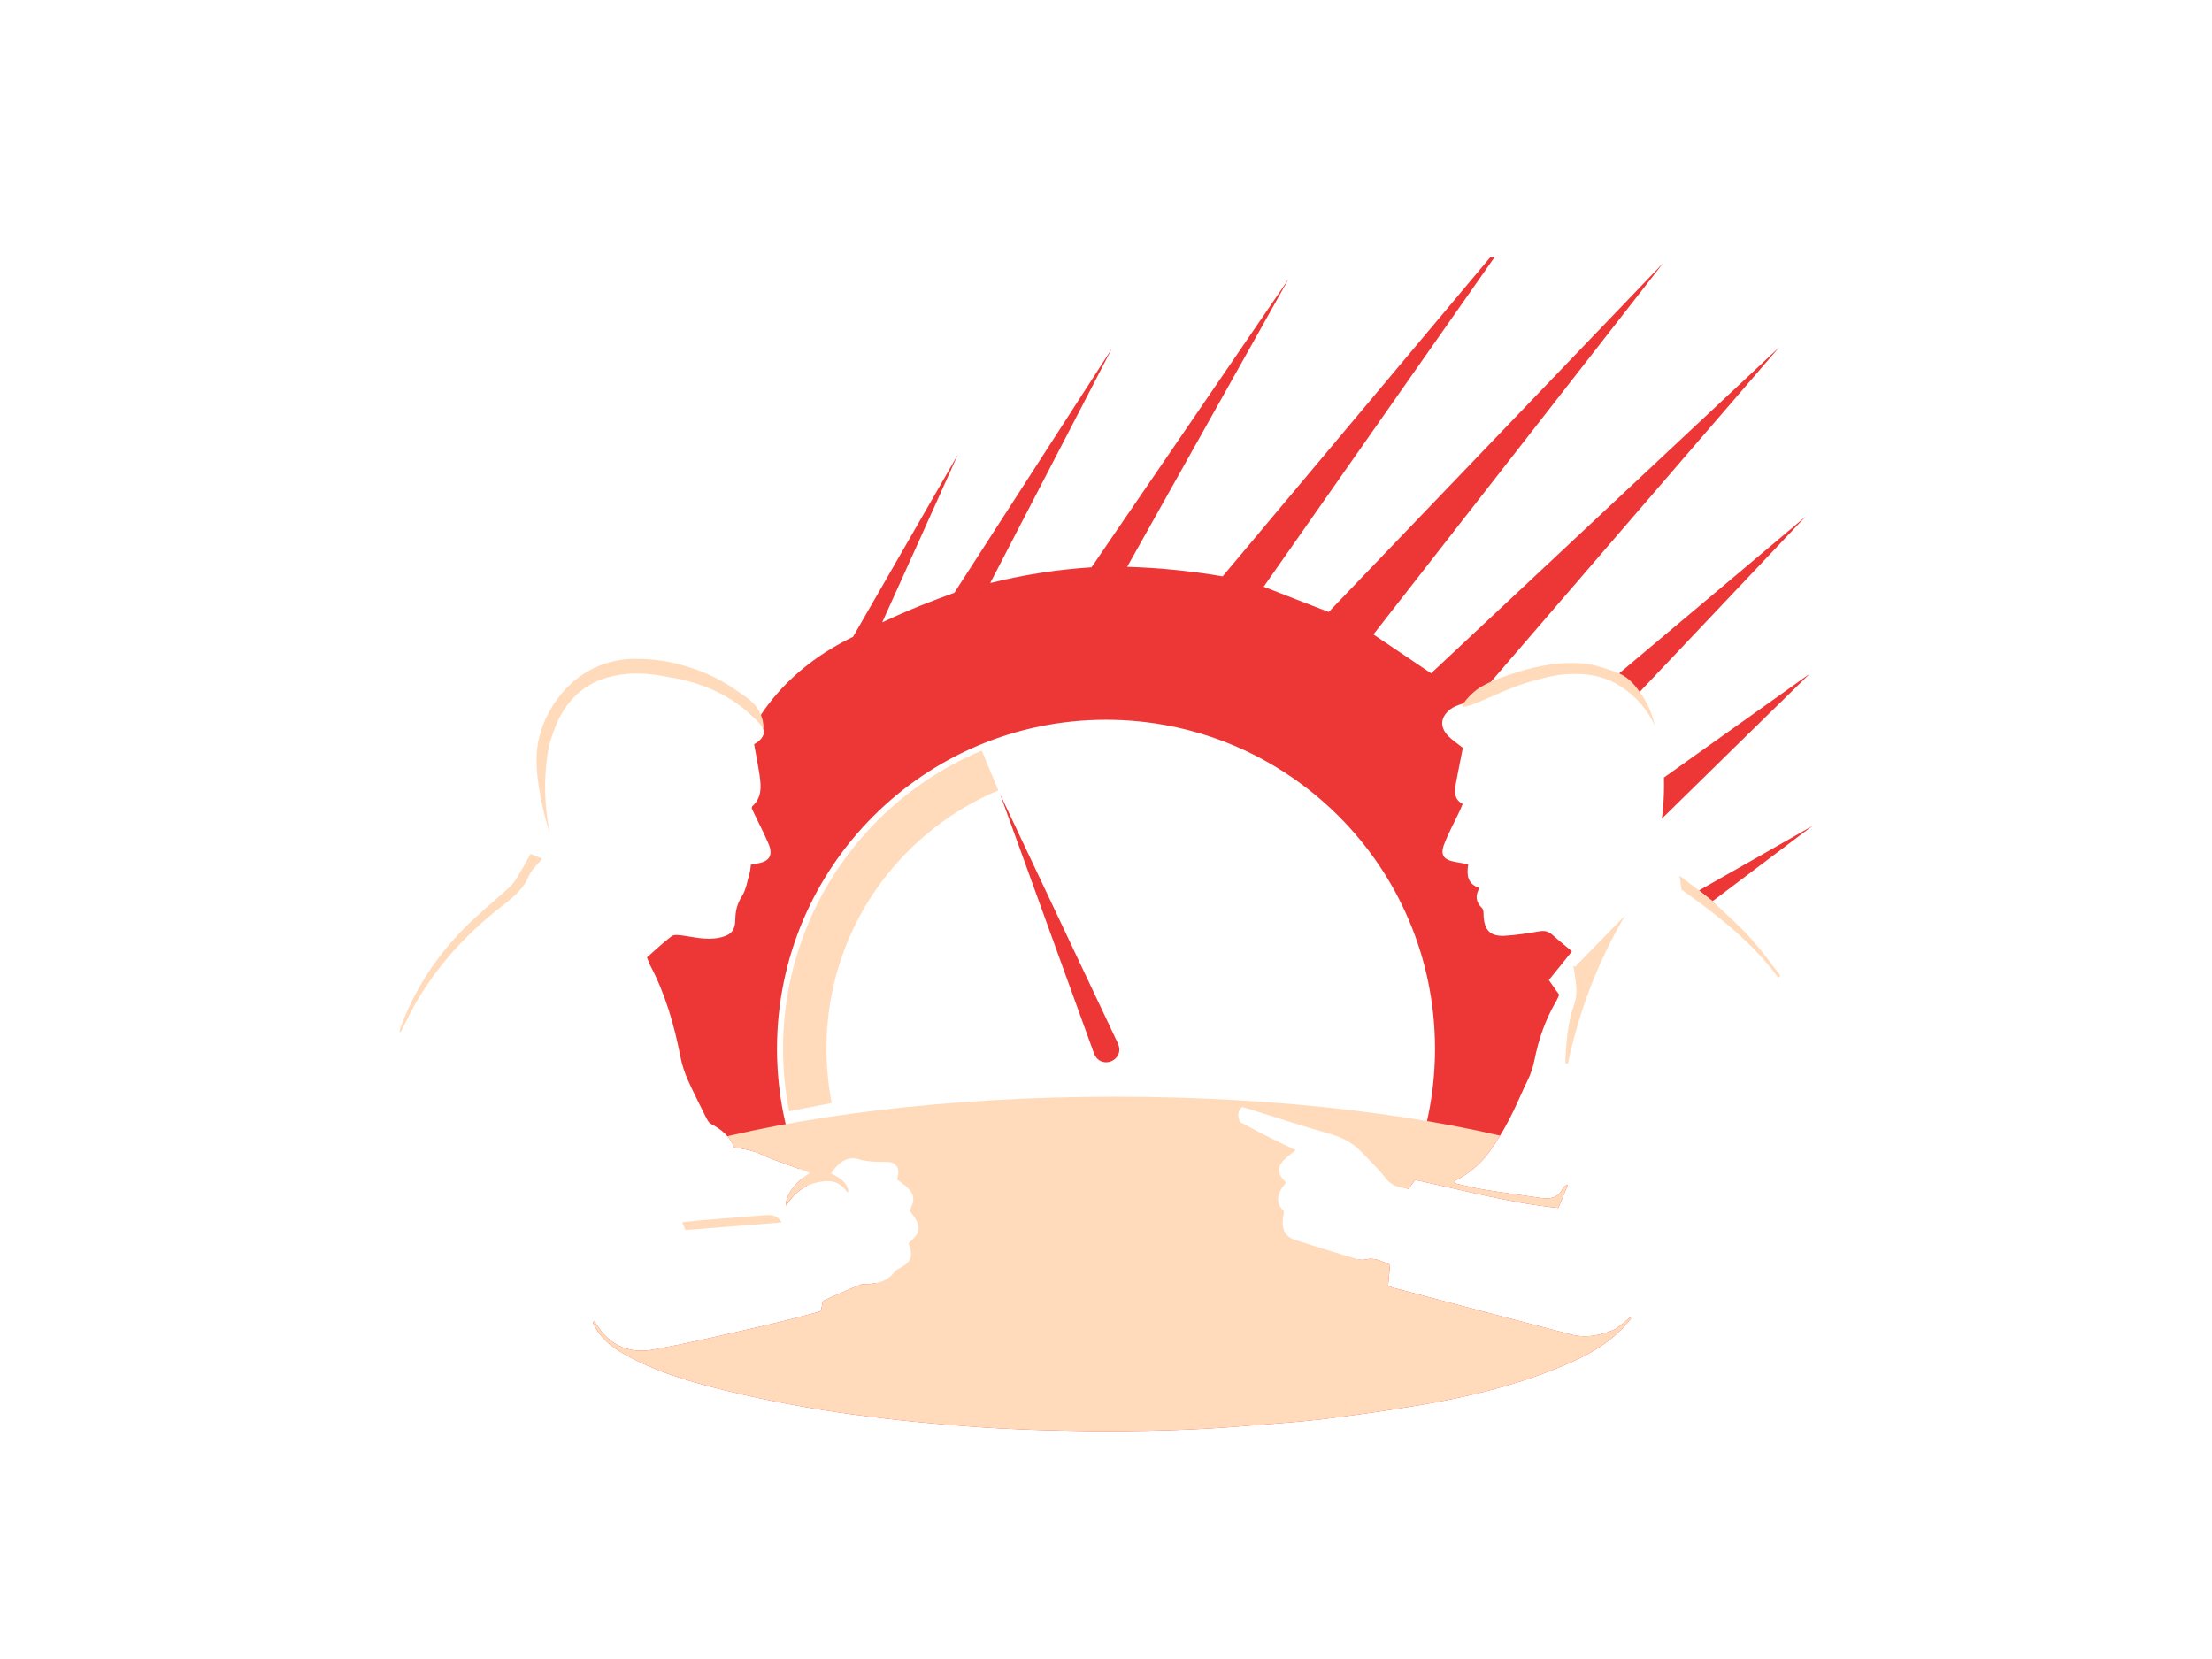
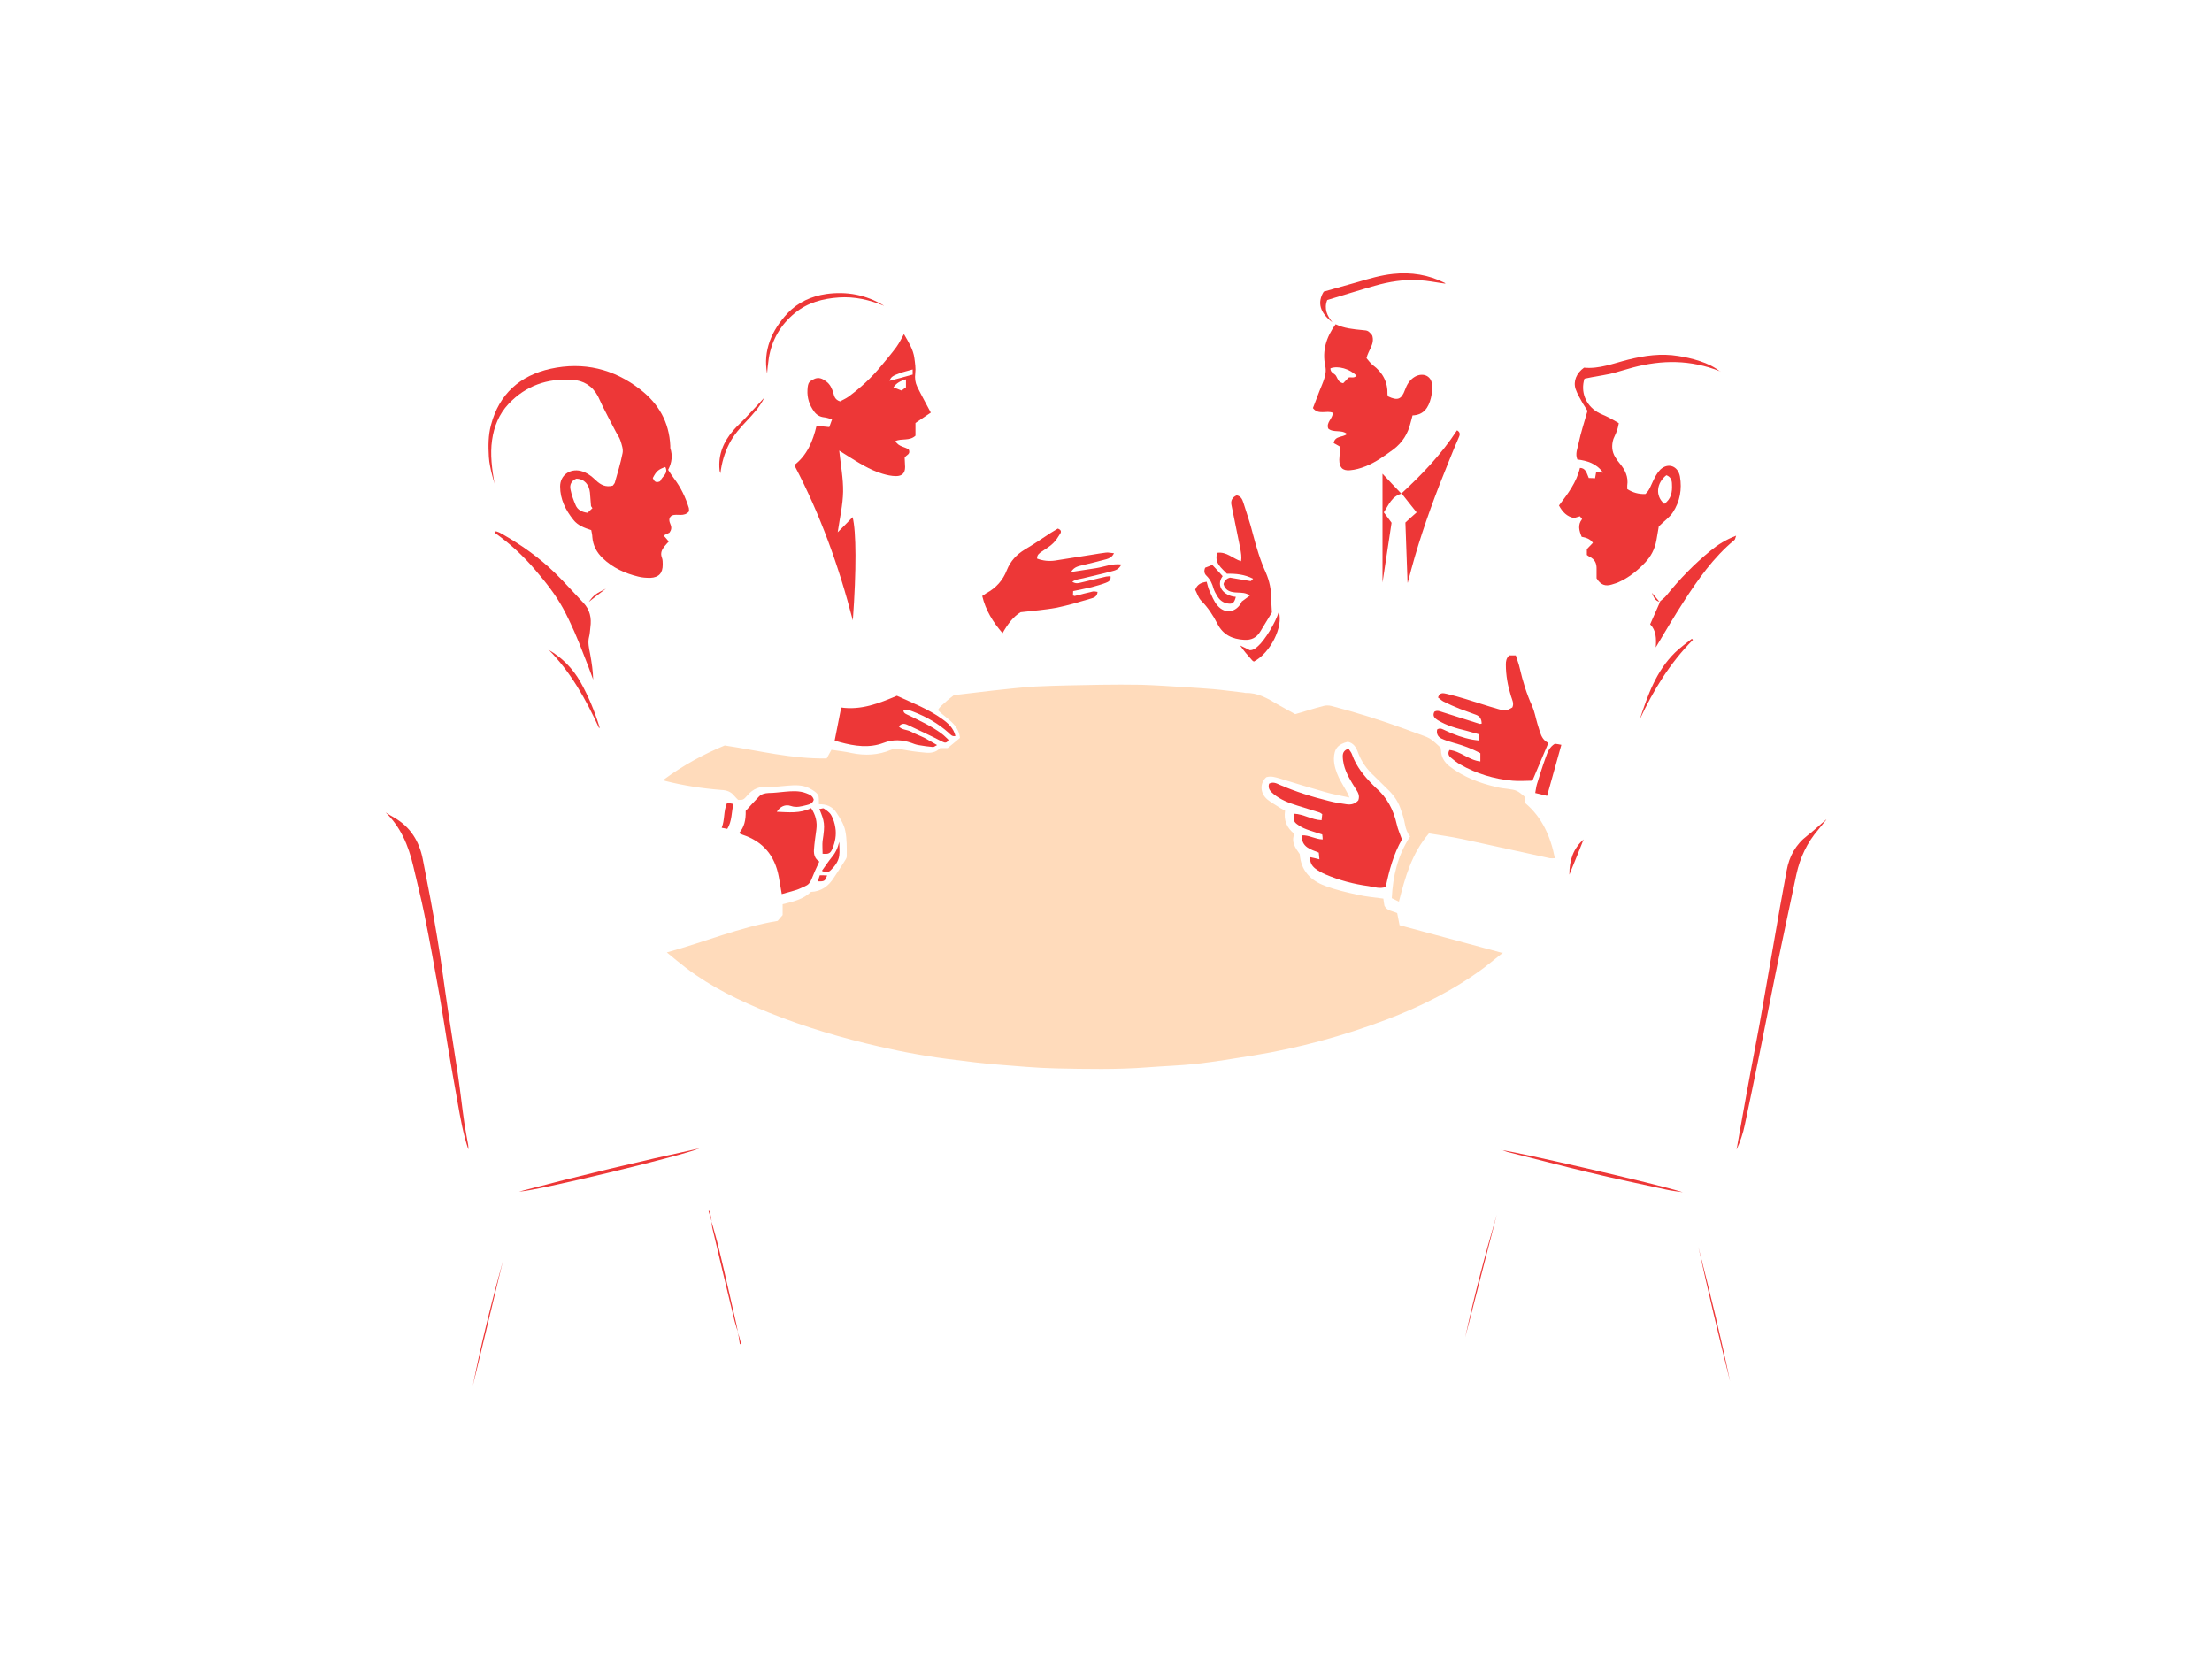
<svg xmlns="http://www.w3.org/2000/svg" id="Layer_1" data-name="Layer 1" width="1024" height="768" viewBox="0 0 1024 768">
  <defs>
    <style>
      .cls-1 {
-         fill: none;
+         fill: #ed3737;
      }

-       .cls-1, .cls-2, .cls-3 {
+       .cls-1, .cls-2 {
        stroke-width: 0px;
      }

-       .cls-4 {
-         clip-path: url(#clippath-1);
-       }
- 
-       .cls-5 {
-         clip-path: url(#clippath);
-       }
- 
      .cls-2 {
-         fill: #ed3737;
-       }
- 
-       .cls-3 {
        fill: #ffdbbb;
      }
    </style>
-     <clipPath id="clippath">
-       <path class="cls-1" d="m748.6,614.9c-6.8,3.2-14.1,4.8-21.6,2.8-27.3-7.1-54.5-14.3-81.8-21.5-.8-.2-1.6-.7-2.6-1.1.3-3.3.6-6.5.9-9.7-3.7-1.3-6.9-3.4-11-2.4-1.3.3-2.8.3-4.1-.1-9.8-2.9-19.6-5.9-29.4-9.1-3.6-1.2-5.3-4.3-5.2-8.1,0-1.6.4-3.1.6-4.9-4.7-4.6-2.7-9.1,1-13.4-2.8-2.4-4.2-5.5-2.6-8.4,1.5-2.6,4.4-4.3,7-6.6-4.7-2.2-9.4-4.5-14.2-6.9-3.9-2-7.7-4-11.4-6-.2-.3-1.5-2.5-.7-4.9.3-.7.7-1.4,1.5-2.1.8.2,1.6.4,2.3.6,12.7,4,25.4,8.1,38.3,11.8,5.6,1.6,10.4,4,14.4,8.1,4,4.2,8.3,8.3,11.8,12.8,2.9,3.7,6.6,3.9,10.3,4.5,1.1-1.5,2-2.7,3-4.1,22.1,4.7,43.8,10.7,66.3,13,1.6-3.8,3-7.3,4.4-10.8-1.2.4-2,1.1-2.4,1.9-2.1,4.2-5.7,4.9-9.9,4.3-9-1.3-18.1-2.5-27.1-4-4.3-.7-8.5-1.8-12.8-2.8-.1-.4-.2-.8-.3-1.1,2.8-1.3,6.4-3.5,10.1-6.8,3.2-2.9,5.6-5.8,7.1-8.2,8.9-12.6,12.8-23.8,16.5-31.2,1.6-3.1,2.7-6.6,3.4-10,1.9-9.6,5.1-18.7,10.1-27.2.5-.9.9-1.8,1.3-2.8-1.6-2.3-3.1-4.4-4.8-6.8,3.6-4.4,7-8.7,10.7-13.3-3.1-2.6-6.1-5-9-7.6-1.8-1.6-3.6-2.1-5.9-1.7-5.4.9-10.8,1.8-16.3,2.1-6.7.3-9.3-2.6-9.7-9.2,0-1.2,0-2.9-.7-3.6-2.9-2.8-3.3-5.8-1.2-9.3-5.7-1.9-6-6.2-5.2-11-2.3-.4-4.2-.8-6-1.1-5.4-.9-7.1-3.2-5.1-8.3,1.9-5,4.5-9.7,6.8-14.6.6-1.2,1.1-2.4,1.7-3.9-4-2.2-3.8-5.6-3.2-9.1.7-3.9,1.5-7.8,2.3-11.8.3-1.8.7-3.5,1-5.1-2.5-2-4.8-3.5-6.7-5.4-4.2-4.3-3.7-9,1.1-12.6,1.2-.9,2.8-1.5,3.3-1.7,1-.4,1.9-.7,2.6-.9,3-1.7,6-3.5,8.9-5.2.9-1.2,1.9-2.4,2.8-3.6,44.8-52,89.6-104,134.4-156-53.7,50.3-107.4,100.6-161.1,150.9-8.9-6-17.6-11.9-26.7-18,44.7-57.3,89.5-114.7,134.2-172-51.6,53.9-103.3,107.7-154.9,161.6-10.3-4-20-7.7-30.1-11.7,38.9-55.6,77.9-111.1,116.8-166.7-45.3,54-90.5,107.9-135.8,161.9-6.9-1.2-14.4-2.2-22.3-3-7.7-.8-15.1-1.2-21.9-1.4,24.9-44.4,49.8-88.8,74.7-133.2-30.4,44.5-60.8,88.9-91.2,133.4-7.5.5-15.6,1.3-24.3,2.7-8.2,1.3-15.7,2.9-22.6,4.6,18.8-36.2,37.5-72.3,56.3-108.5-24.3,37.7-48.6,75.3-72.9,113-4.9,1.8-10,3.7-15.3,5.8-6.4,2.6-12.4,5.2-18.1,7.9,11.7-25.9,23.4-51.7,35-77.6-16.2,28.1-32.3,56.2-48.5,84.3-13.8,6.7-28.3,16.7-39.7,31.9-.9,1.3-1.9,2.5-2.7,3.8l-1.7,3.1c0,0,.1.1.2.2,1.2,1,1.8,2.3,1.8,2.3.5.9.7,1.9.8,2.5.2,2.1-1.7,4.5-4.5,5.9.8,4.7,1.8,9.4,2.5,14.2.8,5.3,1.2,10.5-3.4,14.6-.1.1-.1.4-.2.9.5,1.1,1.2,2.5,1.8,3.8,2,4.2,4.2,8.4,6,12.7,2.2,5.2.4,8.1-5.1,9-1,.2-2,.4-3.1.6-.2,1.2-.2,2.3-.4,3.2-1.2,3.9-1.7,8.2-3.8,11.5-2.1,3.3-2.9,6.5-3,10.3,0,5.7-2.2,7.8-7.9,8.9-5.6,1-10.9-.3-16.3-1.1-1.8-.2-4.1-.6-5.3.3-4,3-7.6,6.5-11.4,9.8.6,1.4.9,2.5,1.4,3.5,7.1,13.4,11.2,27.7,14.1,42.5.7,3.7,1.9,7.3,3.4,10.7,2.6,5.9,5.6,11.5,8.4,17.3.6,1.1,1.2,2.5,2.2,3,5,2.6,9.1,6.1,10.8,10.9,3.6.7,6.5,1.1,9.3,2,2.9.9,5.7,2.4,8.5,3.5,5.1,1.9,10.2,3.7,15.4,5.6.6.2,1.2.5,1.9.8-6.8,4.3-11.3,10.3-11.1,15.2.7-1,1.3-1.8,1.9-2.6,2.9-3.7,6.4-6.5,11-7.8,5.9-1.7,11.6-1.9,15.5,4.1,0,0,.4-.1.6-.2-.7-4.7-4.3-6.6-8.1-8.5,3.2-4.7,7.3-8.2,12.7-6.6,4.6,1.4,9,1.2,13.6,1.3,3.6,0,5.5,2.9,4.7,6.3-.1.6-.3,1.3-.4,1.9,8.9,5.9,8.5,8.7,5.8,14.4,5.7,7.3,5.6,9.7-.5,15,2.3,6.4,1.3,8.8-4.9,12-.7.3-1.3.9-1.8,1.5-2.8,3.8-6.9,5-11.4,5.4-1.5.1-3.1-.1-4.4.4-5.7,2.3-11.3,4.8-17.1,7.4-.3,1.4-.6,3-1,4.7-.7.2-1.2.4-1.7.6-8.6,2.2-17.2,4.5-25.9,6.5-16.7,3.8-33.3,7.8-50.2,10.8-10,1.8-19-1.3-25.1-10.3-.7-1-1.4-1.9-2.1-2.9-.4.5-.5.9-.4,1.1.6,1.1,1.2,2.2,1.9,3.3,4.5,6.7,11.4,10.5,18.3,13.9,13.8,6.8,28.6,10.8,43.5,14.4,37.4,9,75.5,13.6,113.8,16.3,17.1,1.2,34.3,1.7,51.4,1.9,24.5.2,48.9-.3,73.3-2.4,11.8-1,23.7-1.7,35.5-3.1,15.2-1.9,30.3-4,45.4-6.6,21.2-3.6,42.1-8.6,62.1-16.6,12.1-4.8,23.7-10.4,32.6-20.3.9-1,1.8-2.1,2.7-3.2-.2-.2-.3-.3-.5-.5-2.1,1.7-3.9,3.8-6.3,4.9Z" />
-     </clipPath>
-     <clipPath id="clippath-1">
-       <path class="cls-1" d="m314.4,524.8c65.8-13.9,131.9-25.4,197.6-39.3l-87-208.8c-27.5,13.6-55.1,27.2-82.6,40.7-9.2,69.9-18.9,137.4-28.1,207.4Z" />
-     </clipPath>
  </defs>
-   <g>
-     <path class="cls-2" d="m770.3,360c.1,5,0,10.3-.6,15.8-.1,1.1-.2,2.2-.4,3.2,22.8-22.4,45.7-44.8,68.5-67.1-22.5,16-45.1,32.1-67.6,48.1Z" />
-     <path class="cls-3" d="m724.7,489.3c0,1,0,2,0,3,.4,0,.7,0,1.1.1,5.2-24.3,13.9-47.3,26.5-68.6-7.7,7.9-15.5,15.9-23.2,23.8-.3-.2-.5-.4-.8-.6.3,1.7.6,3.4.8,5,.7,4.4,1.2,8.7-.4,13.1-2.8,7.8-3.5,16-4,24.2Z" />
-     <path class="cls-3" d="m239.6,405.9c-1,1.6-2.1,3.2-3.4,4.5-7.2,6.6-14.8,12.7-21.6,19.6-12.7,12.9-22.5,27.9-28.9,44.9-.3.9-.6,1.8-.8,2.7l.6.2c.5-1,1-2,1.5-3,1.9-3.6,3.6-7.4,5.7-10.9,9.9-16.9,22.8-31.1,38.1-43.2,5.4-4.3,11.1-8.2,14-15.1,1.2-2.9,3.9-5.2,6.2-8.1-1.7-.7-3.1-1.2-5.4-2.2-2,3.6-3.9,7.1-6,10.5Z" />
-     <path class="cls-2" d="m786.5,412.2c2.1,1.7,4.2,3.3,6.3,5,15.4-11.6,30.9-23.3,46.3-34.9-17.5,10-35.1,20-52.6,29.9Z" />
-     <path class="cls-3" d="m792.8,417.2c-2.1-1.7-4.2-3.3-6.3-5-2.9-2.1-5.7-4.3-9-6.8.4,2.4.6,4.3.9,6.4,16.5,11.8,32.6,24.1,44.8,40.8.3-.3.7-.6,1-.9-4.6-5.9-8.9-12.1-14-17.6-5.4-6-11.6-11.3-17.4-16.9Z" />
-     <path class="cls-3" d="m353.4,562.6c-8.4.7-16.8,1.3-25.2,2-4,.3-8,.7-12.4,1.2.6,1.5,1,2.4,1.5,3.6,15.2-1.2,30-2.3,44.6-3.5-2-3-3.8-3.7-8.4-3.3Z" />
-   </g>
-   <path class="cls-2" d="m749.2,312.1c1.6,1.2,3.4,2.6,5.2,4.3,1.6,1.5,3,3.1,4.1,4.5,25.8-27.3,51.6-54.5,77.4-81.8-28.9,24.3-57.8,48.7-86.8,73Z" />
-   <g class="cls-5">
-     <g>
-       <path class="cls-2" d="m124.4,119v591.4h795.1V119H124.4Zm387.6,518.8c-84.1,0-152.3-68.2-152.3-152.3s68.2-152.3,152.3-152.3,152.3,68.2,152.3,152.3-68.2,152.3-152.3,152.3Z" />
-       <path class="cls-2" d="m506.5,487.8s-43.5-120.1-43.5-120.1c0,0,54.6,115.5,54.6,115.5,3.2,7.7-7.9,12.3-11.1,4.6h0Z" />
-       <g class="cls-4">
-         <path class="cls-3" d="m512,356c34.6,0,67.1,13.5,91.5,37.9s37.9,57,37.9,91.5-13.5,67.1-37.9,91.5c-24.5,24.5-57,37.9-91.5,37.9s-67.1-13.5-91.5-37.9c-24.5-24.5-37.9-57-37.9-91.5s13.5-67.1,37.9-91.5,57-37.9,91.5-37.9m0-20c-82.5,0-149.5,66.9-149.5,149.5s66.9,149.5,149.5,149.5,149.5-66.9,149.5-149.5-66.9-149.5-149.5-149.5h0Z" />
-       </g>
-     </g>
-     <ellipse class="cls-3" cx="516.2" cy="586.8" rx="280.6" ry="79.1" />
-   </g>
-   <path class="cls-3" d="m695.6,313.4c-8.4,3.2-11.5,5.3-13.7,7.3-2.3,2.1-5.3,5.4-4.7,6.3.4.5,1.8.2,7.6-2.1,6.8-2.8,9.7-4.3,13.8-5.9,5.7-2.4,10.3-3.6,12.6-4.2,5.2-1.4,9.4-2.5,14.8-2.7,4.5-.2,11.6-.4,19.6,3.1,1.3.6,7.8,3.6,13.8,10.4,3.5,4,5.6,7.9,6.8,10.7-.4-1.8-1.1-4.2-2.1-6.8-.7-1.8-2.1-5.1-4.6-8.6-2.1-2.9-4.9-6.9-9.8-9.1-1.4-.6-3-1.2-5.2-1.9-.8-.3-3.6-1.2-6-1.8-4.7-1.2-8.6-1.2-11.4-1.2-7.2,0-12.6,1.2-17.2,2.2-6.1,1.4-10.5,3-14.3,4.4Z" />
-   <path class="cls-3" d="m342.7,320.8c-4.6-3.2-10.6-7.3-20.1-10.7-5.7-2.1-10.2-3.1-11.6-3.4-5.6-1.2-11.3-1.7-17.3-1.7-27.2.3-42.2,23-44.8,39.9-1.6,10.3.9,22.2,2.5,29.5,1.1,4.9,2.3,8.8,3.2,11.6-2.6-12.6-2.5-22.9-1.9-29.8.4-4.9.8-9.7,2.9-15.6,1.8-5.3,5.2-14.8,14.4-21.6,3.4-2.5,7.4-4.4,12.1-5.6,10.8-2.8,19.8-1.4,27.1,0,10.5,1.6,26.4,5.8,39.4,18.5,1.8,1.7,3.4,3.5,4.9,5.3,0-1.9-.4-4.7-1.9-7.7-1.4-2.8-3.4-4.9-8.9-8.7Z" />
+   <path class="cls-2" d="m695.9,440.9c-3.3,2.6-6,4.9-8.9,7.1-13.9,10.3-29.3,18-45.4,24.1-19.9,7.5-40.4,13.1-61.4,16.5-8.8,1.4-17.6,2.9-26.5,3.9-7.4.8-14.9,1-22.4,1.6-14.2,1.1-28.3.8-42.5.5-9.2-.2-18.3-1.1-27.4-1.8-6.3-.5-12.6-1.3-18.9-2.1-11.9-1.4-23.7-3.5-35.4-6.2-17.4-4-34.5-9-51.1-15.7-13.6-5.5-26.7-11.8-38.4-20.7-2.9-2.2-5.6-4.5-8.9-7.2,17.5-4.8,33.8-11.7,51.3-14.6.7-.8,1.3-1.6,2.3-2.7v-5c4.8-1.2,9.5-2.2,13.1-5.7,4.8-.2,8.2-2.7,10.7-6.7,1.6-2.5,3.3-4.9,4.8-7.4.5-.8,1.1-1.6,1.1-2.4,0-3.9.1-8-.7-11.8-.6-3-2.4-5.8-4.1-8.4-1.8-2.9-4.8-4-8.1-3.9-.1-1.6.2-3.4-.5-4.4-.8-1.3-2.5-2.2-3.9-3-3.1-1.6-6.6-1.5-10-1.2-2.9.2-5.9.7-8.8.5-4.1-.3-7.3.9-9.9,4-1.9,2.2-2,2.1-4.3,2.1-.6-.6-1.2-1.2-1.8-1.9-1.5-1.9-3.5-2.6-5.9-2.7-8.8-.7-17.5-2-26.1-4.2-.2,0-.3-.3-.6-.6,8.9-6.6,18.5-11.8,28.2-15.8,15.9,2.4,31.2,6.3,47.2,6,.7-1.3,1.4-2.6,2.2-4,3.1.5,6.3.8,9.3,1.5,6.3,1.3,12.4,1,18.3-1.5,1.6-.7,3.2-.6,4.9-.2,3.5.7,7.1,1.2,10.7,1.5,2.6.3,5.2,0,7.1-2.1h3.5c2.1-1.7,3.9-3.2,5.7-4.7-.7-6.4-6.2-8.9-10.2-12.8.7-1.6,2.2-2.6,3.4-3.7,1.1-1.1,2.4-2,4-3.3,5.7-.7,11.7-1.4,17.8-2.1,6.6-.7,13.3-1.5,19.9-1.9,10.1-.5,20.2-.6,30.2-.8,6.2-.1,12.5-.1,18.7,0,6.8.2,13.6.7,20.4,1.1,4.3.3,8.6.5,12.9.9,4.7.4,9.4,1.1,14.1,1.6.3,0,.7.2,1,.2,5.6-.2,10.2,2.5,14.7,5.2,2.7,1.6,5.5,3,8.3,4.6,4.5-1.3,8.8-2.7,13.1-3.8,1.1-.3,2.5-.3,3.6,0,11.6,3,23,6.6,34.2,10.7,1.8.7,3.6,1.3,5.4,2,2,.8,4.1,1.3,6,2.4,1.8,1.1,3.3,2.7,5,4.2,0,.4.2.8.2,1.2,0,3.2,1.6,5.6,4,7.5,6.5,5,14,7.8,21.9,9.6,1.6.4,3.3.6,5,.8,3.9.5,4.5.8,7.7,3.5.1.9.2,1.9.4,3.1,7.7,6.5,11.7,15.3,13.7,25.5-1.1,0-1.7.1-2.3,0-13.6-2.9-27.1-6-40.7-8.9-5.2-1.1-10.4-1.8-15.3-2.6-8,9.3-11,20.3-13.9,31.6-1.2-.6-2.1-1-3.3-1.6.5-10.2,2.7-19.8,8.5-28.6-1.3-1.5-2-3.4-2.4-5.6-.4-2.3-1.1-4.6-1.9-6.8-1.1-3.4-3-6.3-5.5-8.8-2.3-2.2-4.5-4.5-6.8-6.7-3.4-3.1-6-6.7-7.6-11.1-.8-2.3-2.1-4.3-4.7-4.8-4.5,1.1-6.3,3.2-6.4,7.8,0,3.1,1,6,2.3,8.8,1,2,2.2,3.9,3.3,5.9.5.8.9,1.7,1.6,3.3-4.2-.9-7.7-1.5-11.1-2.5-7.1-2-14.1-4.1-21.1-6.3-2.1-.6-4.1-1.3-6.3-.6-3.1,2.8-2.9,7.4.5,10.3,1.5,1.2,3.2,2.2,4.8,3.2,1,.7,2.1,1.3,3.4,2-.7,4.4.8,8,4.3,10.7-1.6,3.8.5,6.6,2.5,9.4.5,7.6,5,12.2,11.7,14.7,4.8,1.8,9.9,3,15,4.1,3.8.9,7.8,1.2,12,1.8.1,1,.3,2.2.5,3.3,1.2,2.4,3.7,2.4,5.9,3.4.3,1.6.7,3.4,1.1,5.6,15.6,4.2,31.4,8.5,47.8,12.9Z" />
+   <path class="cls-1" d="m319,236.7c-2.3,2.8-5.4,1-7.9,1.9-1.8,1.1-1.3,2.8-.7,4.2.6,1.4.4,2.6-.5,3.8-.8.4-1.7.8-2.7,1.3.9,1,1.6,1.8,2.4,2.8-.7.7-1.3,1.4-1.9,2.1-1.3,1.6-2.1,3.2-1.3,5.3.4,1,.4,2.2.4,3.3,0,3.9-1.8,5.9-5.7,6.1-1.9,0-3.9-.1-5.7-.6-6.1-1.5-11.7-4-16.4-8.5-2.8-2.7-4.5-5.9-4.8-9.8,0-1-.3-2-.5-3.2-3.1-1-6.2-2.1-8.3-4.8-3.6-4.5-6.1-9.5-6.1-15.4,0-5.2,4.5-8.4,9.5-7.2,2.9.7,5.1,2.5,7.1,4.4,2.2,2.1,4.6,3.3,7.8,2.4.2-.4.7-.8.9-1.3,1.3-4.6,2.7-9.1,3.6-13.7.4-1.8-.4-4-1-5.9-.5-1.5-1.5-2.8-2.2-4.2-2-3.8-4-7.6-5.9-11.4-.8-1.6-1.5-3.3-2.3-4.9-2.6-4.8-6.7-7.3-12-7.6-11.4-.7-21.4,2.7-29.4,11.2-4.4,4.7-6.7,10.4-7.6,16.7-1,6.8,0,13.5,1.1,20.2-.3-1.2-.7-2.5-1-3.7-.4-1.4-.7-2.8-1-4.3-.3-1.4-.5-2.9-.6-4.4-.3-5-.3-10,1-14.8,3.8-14.4,13.5-22.9,27.6-26,15.2-3.3,29.2,0,41.5,9.6,8.5,6.6,13.4,15.1,13.9,26.1,0,.3,0,.7,0,1,1.1,3.4.8,6.7-1,10.1.9,1.4,1.8,2.8,2.8,4.1,3.1,4.1,5.3,8.7,6.8,13.6.1.4,0,.9.1,1.4Zm-44.8-1.5l-.6-.9c-.2-2.1-.3-4.2-.5-6.3-.4-3.6-2.5-6.3-6.3-6.4-2.2.9-3.2,2.7-2.7,5,.5,2.5,1.4,5,2.4,7.3.8,1.9,2.5,3.1,5.5,3.5.5-.5,1.4-1.3,2.3-2.2Zm31.4-12.4c.8-2.2,4-3.5,2.4-6.6-3.3,1.1-4.2,2-5.8,5.1.6,1.3,1.2,2.5,3.4,1.5Z" />
+   <path class="cls-1" d="m418.6,154.9c2,3.5,4.2,6.9,4.7,10.9.3,2.3.7,4.8.4,7-.3,2.3,0,4.3.9,6.2,1.9,3.9,4.1,7.8,6.3,12-2,1.4-4.4,3-7.1,4.8v5.9c-2.8,2.6-6.4,1.1-9.3,2.5,1.5,2.7,4.5,2.6,6.2,3.9,1,2.3-1.3,2.5-1.9,3.8,0,1.4.2,2.9.2,4.3,0,2.8-1.4,4.2-4.2,4.2-2.1,0-4.3-.5-6.3-1.1-6-1.8-11.2-5.2-16.5-8.5-1-.6-2-1.3-3.5-2.2.7,6.7,1.9,12.9,1.8,19-.1,6-1.5,12-2.5,18.8,2.6-2.6,4.7-4.7,6.9-7,1.7,6.5,1.8,24.5.1,47.8-6.4-24.9-15-48.9-27.1-71.9,5.9-4.5,8.6-11,10.3-18.2,1.9.2,3.8.4,5.9.6.4-1.2.8-2.2,1.3-3.6-1.3-.3-2.4-.8-3.6-.9-2.1-.2-3.7-1.2-4.8-2.8-2.1-2.9-3.2-6.2-3-9.9s.9-3.9,3-5c2.2-1.1,4-.2,5.7,1.1,1.8,1.3,2.7,3.3,3.3,5.4.4,1.5.8,3.1,3.1,3.8,1.1-.6,2.5-1.2,3.8-2.1,5.7-4.2,10.8-8.9,15.3-14.4,2.4-2.9,4.8-5.7,7-8.7,1.3-1.8,2.3-3.9,3.5-6Zm4,16.1c-2.4.7-4.3,1.1-6.2,1.8-3.3,1.2-4,1.8-4.6,3.5,3.5-.9,7.1-1.9,10.7-2.9v-2.4Zm-3.2,8.2v-3.6c-2.5.7-4.4,1.7-5.8,3.7,1.3.5,2.5,1,3.8,1.5.5-.4,1.1-.9,2-1.5Z" />
+   <path class="cls-1" d="m796.3,171.9c-13.8-5.5-27-5.3-40.3-1.8-3.1.8-6.1,1.8-9.1,2.6-3.3.8-6.6,1.3-9.9,1.9-1.2.2-2.4.5-3.5.7-1.9,6,.5,12.1,5.9,15.4,1.6,1,3.5,1.6,5.2,2.5,1.6.8,3.1,1.7,4.8,2.7-.3,1.4-.5,2.5-.9,3.5-.4,1.3-1.1,2.5-1.6,3.8-.9,2.9-.8,5.8.9,8.5.6,1,1.2,1.9,2,2.8,2.5,3,4.1,6.2,3.5,10.3,0,.4,0,.9,0,1.6,2.6,1.7,5.4,2.4,8.4,2.3,1.9-1.7,2.5-3.9,3.5-5.9.9-1.9,1.9-3.9,3.4-5.4,3.6-3.4,8.2-1.7,9.1,3.2,1,5.9,0,11.6-3.3,16.6-1.5,2.3-3.9,3.9-6.5,6.5-.3,1.6-.7,4-1.1,6.4-.7,4-2.5,7.5-5.3,10.4-3.5,3.7-7.5,6.9-12.2,9-1,.5-2.1.7-3.2,1.1-2.9.9-5.1.2-7-2.9,0-1,0-2.6,0-4.2.1-2.7-.8-4.6-3.3-5.8-.4-.2-.8-.5-1.2-.8v-2.7c.9-.9,1.8-1.9,2.8-2.9-1.3-1.9-3.2-2.4-5.2-2.8-1.1-2.7-2-5.5.2-8.2-.4-.5-.7-.9-1-1.3-.9.3-1.7.5-2.7.8-3.3-.6-5.4-2.8-7-5.8,4-5.3,8.1-10.6,9.7-17.4,2.8.1,3.1,2.5,4.1,4.7.8,0,1.8,0,2.9.1.2-1.1.3-1.8.5-2.8.8,0,1.8,0,3.2.2-3.1-4.3-7.3-5.5-11.9-6.1-1.1-2.6.1-5.2.6-7.6,1-4.8,2.6-9.6,4.1-14.9-.5-.9-1.4-2.2-2.2-3.5-1.2-2.2-2.5-4.3-3.3-6.6-1.2-3.6.4-7.4,3.9-9.9,7,.7,13.6-2,20.4-3.7,7.6-1.9,15.3-3,23.2-1.7,5.8.9,14.5,3,19.5,7.3Zm-25.9,61.4c3.3-2.3,3.8-5.6,3.6-9.1,0-1.9-.6-3.5-2.6-4.2-4.6,3.6-5.2,9.6-1,13.2Z" />
+   <path class="cls-1" d="m620.4,206.8c-1.3-.7-2.1-1.2-3-1.7.6-3.5,4.2-2.5,6.2-4.2-2.7-2.2-6.3-.4-8.7-2.5-1.1-2.9,2.1-4.6,2.1-7.3-2.8-1.3-6.6,1.2-9.2-2.2,1-2.7,2.1-5.4,3.1-8.1.7-1.8,1.5-3.5,2.1-5.4.6-1.9,1-3.8.5-6-1.5-7.1.5-13.4,4.8-19.3,3.9,1.9,8.2,2.3,12.4,2.7,2.6.2,2.7.3,4.5,2.4,1.4,4-1.8,6.9-2.6,10.6.9,1.1,1.8,2.3,2.9,3.2,4.6,3.4,7,7.9,6.8,13.6,0,.3.2.6.3.9,4.4,2.1,6.2,1.4,7.8-3,.9-2.5,2.2-4.7,4.6-6.1,4.1-2.3,8.1,0,7.9,4.2,0,1.9,0,3.9-.5,5.7-1.1,4.3-3.2,7.8-8.5,8-.3,1.3-.6,2.3-.9,3.4-1.2,5-3.7,9.1-7.9,12.3-4.1,3-8.2,6-13,7.9-2.3.9-4.7,1.6-7.2,1.8-3.5.3-4.9-1.4-4.9-4.9,0-1,.2-2,.2-3,0-1,0-2,0-3.1Zm-4.5-36.3c-.1,2.1,1.9,2.3,2.6,3.5.8,1.3,1,3,3.3,3.4.7-.7,1.5-1.6,2.5-2.6.9-.4,2.6.5,3.7-.9-3.3-3.2-8.5-4.7-12.1-3.4Z" />
+   <path class="cls-1" d="m606.5,396.8c1.5.3,2.7.6,4.3,1-.1-1.2-.2-2.1-.3-3.1-3.7-1.5-8-2.4-7.9-8,3.4-.2,6.2,1.8,9.7,1.9,0-.9-.1-1.6-.2-2.3-2.6-.9-5-1.5-7.3-2.4-1.6-.6-3.1-1.4-4.4-2.4-1.6-1.2-1.7-2.1-1.2-4.8,4.3.2,8,2.8,12.6,3,.1-.9.2-1.9.3-2.8-.5-.3-.9-.7-1.3-.8-3.4-1.1-6.9-2.1-10.3-3.2-3.9-1.2-7.7-2.7-10.9-5.3-1.5-1.2-2.8-2.6-2.1-4.8,1.8-1,3.4-.2,4.9.5,7.4,3.2,15,5.6,22.8,7.5,2.6.7,5.3,1.1,8,1.5,2.3.4,4.2-.2,5.6-1.8.8-2.2-.2-3.8-1.2-5.3-2.2-3.5-4.5-7.1-5.5-11.2-.3-1.3-.5-2.7-.5-4,0-1.6.7-2.8,2.7-3.4.5.9,1.3,1.7,1.6,2.7,2,5.6,5.6,10,9.7,14.1.4.4.8.8,1.2,1.2,5.3,4.5,8.3,10.3,9.8,17,.5,2.3,1.5,4.5,2.4,7-3.8,6.6-5.9,14.2-7.5,22-2.8,1-5.4,0-8-.4-6.8-.9-13.5-2.7-19.9-5.4-1.6-.7-3.3-1.6-4.7-2.7-1.7-1.3-2.6-3.1-2.4-5.4Z" />
+   <path class="cls-1" d="m684.6,342.7v-2.8c-1.9-.5-3.8-1.1-5.7-1.6-4.6-1.1-9.2-2.4-13.3-4.9-1.4-.9-2.6-1.9-1.6-3.9,1.4-.9,2.8-.1,4.2.3,5.6,1.8,11.2,3.5,16.8,5.3.2,0,.4,0,.9-.1,0-1.9-.7-3.4-2.6-4.1-2.5-1-5.1-1.8-7.6-2.8-2.5-1-5-2.1-7.4-3.3-1-.5-1.7-1.3-2.6-1.9.8-2.6,2.6-2,4-1.7,3,.7,5.9,1.5,8.8,2.4,5,1.5,9.9,3.2,14.9,4.6,3.5,1,4.2.8,6.7-.7.9-1.9-.1-3.5-.6-5.2-1.5-4.8-2.4-9.6-2.4-14.7,0-1.5.2-2.9,1.6-4.2h3c.6,2,1.4,3.9,1.8,5.8,1.4,6.1,3.2,12,5.8,17.7,1.1,2.5,1.6,5.4,2.4,8.1.4,1.3.8,2.6,1.2,3.9.7,2.2,1.8,4.1,3.9,5-2.5,5.9-4.9,11.6-7.4,17.5-3,0-6.2.3-9.3,0-8.5-.8-16.6-3.2-24.1-7.5-1.6-.9-3-2-4.4-3.2-1-.8-1.5-2-.6-3.5,5.1.5,8.9,4.7,14.3,5.3v-3.8c-4-2.2-8.2-3.7-12.6-4.9-1.8-.5-3.7-1.1-5.4-1.9-1.7-.8-2.4-2.3-2-4.2,1.5-1,2.7,0,3.9.5,4,1.9,8.1,3.4,12.5,4.2.9.2,1.7.2,3,.4Z" />
+   <path class="cls-1" d="m464.1,293.1c-4.5-5.2-7.8-10.6-9.4-17.2.7-.5,1.3-.9,1.9-1.3,4.5-2.4,7.7-6,9.5-10.7,1.7-4.2,4.5-7.2,8.3-9.5,4.1-2.4,8-5.1,12-7.7,1.1-.7,2.3-1.4,3.3-2,1.4.5,1.7,1.3,1.2,2.2-1,1.6-2,3.3-3.4,4.6-1.5,1.5-3.4,2.6-5.2,3.8-1.1.8-2.3,1.5-2.2,3.3,2.7,1,5.5,1.3,8.3.9,5.9-.9,11.8-1.9,17.7-2.8,2-.3,4-.7,6-.9,1.1-.1,2.1.2,3.6.3-.9,1.9-2.3,2.4-3.6,2.8-3.6,1-7.2,1.8-10.8,2.7-1.9.5-4,.7-5.5,3.2,4.3-.7,8-1.2,11.7-1.8,3.7-.6,7.3-2.2,11.6-1.7-1.1,2.4-3,2.8-4.6,3.2-4.3,1.2-8.8,2.1-13.1,3.2-1.6.4-3.3.4-5,1.6,1.6,1,2.7.7,3.9.4,3.9-.9,7.9-1.9,11.8-2.8.6-.1,1.3-.1,2-.2.3,2-.9,2.6-2.2,3.1-2.1.8-4.3,1.4-6.5,2-2.8.7-5.7,1.2-8.6,1.8,0,.9-.1,1.5-.1,2.1.4,0,.6.2.8.2,2.8-.7,5.7-1.5,8.5-2.1.6-.1,1.4.1,2.1.2-.2,2.3-1.8,2.7-3.1,3.1-5.2,1.5-10.4,3.1-15.7,4.2-5.3,1-10.7,1.4-16.8,2.1-3.4,2-6.1,5.6-8.5,9.9Z" />
+   <path class="cls-1" d="m379.3,398.8c-1.4,3-2.6,5.6-3.7,8.4-.6,1.5-1.5,2.5-3,3.1-1.2.5-2.5,1.2-3.7,1.6-2.2.7-4.5,1.3-7,2-.5-2.9-.9-5.5-1.4-8.1-1.8-9.7-7.3-16.3-16.8-19.4-.5-.2-1-.4-1.6-.7,2.5-2.8,3.2-6.2,3.1-10.3,1.8-2,3.9-4.3,6-6.5,1.2-1.3,2.8-1.7,4.6-1.8,2.6,0,5.2-.4,7.7-.6,3.3-.3,6.6-.5,9.7.7,1.5.6,3,1.1,3.5,3-.4,1.7-2,2.2-3.3,2.5-2.4.6-4.7,1.3-7.3.4-2.6-.9-5,.3-6.5,2.7,5.4.2,10.7.9,15.9-1.7,2.1,3.2,2.9,6.4,2.4,10-.4,3.1-.9,6.2-1.1,9.4-.1,2.1.4,4,2.4,5.3Z" />
+   <path class="cls-1" d="m574.8,278.5c1.4-1,2.5-1.8,3.8-2.8-1.9-1.4-3.8-1.3-5.8-1.4-2.8-.1-5.5-.6-6.4-3.9.5-1.9,1.8-2.7,3-3,3.5.6,6.5,1.1,9.5,1.6.3,0,.6-.5,1.2-1.1-4-2-7.9-2.4-12.1-2.3-2.5-2.7-6-4.9-4.5-9.7,4.4-.6,7.2,2.7,11,3.9.4-2,0-3.8-.3-5.7-1.4-6.7-2.7-13.5-4.1-20.2-.5-2.2.4-3.7,2.4-4.6,2,.4,2.6,1.9,3.1,3.4,1.5,4.8,3.2,9.6,4.4,14.5,1.6,6.1,3.4,12.2,6,17.9,1.7,3.9,2.5,7.9,2.5,12.2,0,1.9.2,3.8.3,6.2-1.6,2.7-3.5,5.8-5.4,8.9-1.7,2.8-4.1,4-7.4,3.8-5.5-.3-9.8-2.3-12.4-7.4-2-3.9-4.4-7.6-7.6-10.8-1.3-1.4-1.9-3.5-2.7-5,1-2.6,2.8-3.3,5.3-3.7.4,1.4.7,2.9,1.3,4.2,1.1,2.3,2,4.9,3.7,6.8,3.5,4.2,8.9,3.2,11.2-1.7Z" />
+   <path class="cls-1" d="m389.2,327.5c9.4,1.4,17.7-1.9,26-5.4,7.2,3.3,14.5,6.1,20.9,10.7,2.8,2,5.3,4.2,6.2,7.9-1.6.4-2.3-.7-3.2-1.5-4.8-4.3-10.3-7.4-16.2-9.7-1.4-.5-2.9-1.3-4.7-.5.2,1.3,1.4,1.6,2.4,2.1,5.3,2.6,10.6,5,15.4,8.6,1.1.8,2.1,1.9,3.1,2.8-.7,1.5-1.7,1.4-2.5,1-1.4-.6-2.8-1.4-4.2-2.1-4.1-2-8.2-3.9-12.2-5.8-1.4-.7-2.8-.9-4.1.7,1.5,1.7,3.8,1.4,5.6,2.4,2,1.1,4.1,1.8,6.1,2.8,1.9,1,3.7,2.1,6,3.4-1,.5-1.5,1-2,.9-2.2-.2-4.5-.5-6.7-.9-1.1-.2-2.2-.6-3.2-1-4.3-1.5-8.5-1.7-12.9,0-6.6,2.5-13.4,1.5-20-.3-.9-.2-1.7-.5-2.6-.8,1-4.9,1.9-9.8,3-15.2Z" />
+   <path class="cls-1" d="m651.6,269.7c-.3-9.3-.7-18.5-1-27.8,1.7-1.6,3.4-3.1,5.2-4.7-2.4-3.1-4.7-5.8-6.9-8.7-4.7,1.3-6,5.2-8.3,8.7,1.2,1.6,2.4,3.1,3.6,4.8-1.4,9.5-2.9,19.1-4.2,27.7v-50.4c2.9,3.1,5.7,6.1,8.7,9.2,9.8-9,18.6-18.3,25.8-29.3,1.4.8,1.5,1.8.9,3.1-1.6,3.7-3.2,7.5-4.7,11.3-5.9,14.4-11.3,29-15.7,44-1.2,4-2.2,8-3.3,12.1Z" />
+   <path class="cls-1" d="m178.5,376.1c1.3.8,2.7,1.7,4,2.4,7.5,4.3,11.6,11,13.2,19.2,2.4,12.1,4.7,24.1,6.7,36.3,1.9,11.2,3.3,22.6,5,33.8,1.5,9.9,3.1,19.8,4.6,29.8,1.1,7.5,1.9,15,3,22.5.5,3.2,1.1,6.4,1.7,9.7.1.8.2,1.5.1,2.3-2.4-7.2-3.7-14.6-5-22-1.6-8.8-3.1-17.6-4.6-26.4-1.2-7.3-2.3-14.7-3.6-22.1-2.3-12.9-4.6-25.8-7.2-38.6-1.5-7.4-3.4-14.7-5.1-22.1-2.2-9.4-5.8-18.1-12.9-24.9Z" />
+   <path class="cls-1" d="m845.5,379.4c-1.2,1.5-2.5,3.1-3.7,4.6-5.2,6-8.5,13-10.2,20.8-3.2,15.2-6.5,30.4-9.6,45.7-2.6,12.8-5.1,25.6-7.7,38.5-2.2,10.6-4.3,21.2-6.6,31.8-.8,3.9-2.1,7.7-3.8,11.4.6-3.2,1.1-6.4,1.7-9.6,1.7-9.5,3.4-19.1,5.2-28.6,1.2-6.5,2.5-13.1,3.7-19.6,1.5-8.5,3-17.1,4.5-25.7,1.7-9.6,3.3-19.1,5-28.7,1-5.7,2.1-11.3,3.1-17,1.2-6.6,4.2-12.1,9.6-16.2,3-2.3,5.8-5,8.7-7.4,0,0,0,0,.1.1Z" />
+   <path class="cls-1" d="m229.5,245.9c.8.3,1.6.5,2.4,1,9.1,5.1,17.6,11.1,25.1,18.4,4.5,4.4,8.7,9.2,13.1,13.8,3,3.2,3.8,7,3.2,11.3-.2,1.5-.2,2.9-.6,4.4-.7,2.7,0,5.4.5,8,.7,3.9,1.3,7.8,1.4,11.8-1.4-3.8-2.8-7.6-4.3-11.3-2.8-7.4-5.9-14.7-9.6-21.6-3.5-6.4-8-12.1-12.7-17.6-5.6-6.6-11.8-12.4-18.9-17.4.1-.2.3-.5.4-.7Z" />
+   <path class="cls-1" d="m768.3,278.6c1-1,2.2-1.8,3.1-2.9,6.1-7.6,12.9-14.6,20.5-20.8,3.4-2.8,7.1-5.1,11.8-6.9-.4,1-.4,1.7-.8,2-9.7,8-16.9,18.3-23.6,28.7-4.4,6.8-8.5,13.8-12.8,21,.3-4.1.2-7.9-2.6-10.7,1.6-3.7,3.1-7,4.6-10.4,0,0,0,0,0,0Z" />
+   <path class="cls-1" d="m669,131.3c-4-.5-8-1.4-12.2-1.6-6.9-.4-13.8.7-20.4,2.6-7.4,2.1-14.7,4.4-22,6.6-1.6,4.1,0,7.3,2.4,10.3-5.8-4.4-7.1-9.2-4-14.2,5.2-1.5,10.4-2.9,15.6-4.4,5.4-1.6,10.8-3.2,16.5-3.8,8.4-.9,16.4.4,24,4.2.1,0,.2.3.2.3Z" />
+   <path class="cls-1" d="m409.1,141.5c-6.6-2.7-13.5-4.3-20.7-3.8-7.5.5-14.6,2.4-20.4,7.2-6.6,5.4-10.7,12.4-12.1,20.9-.4,2.6-.6,5.1-.8,7.1-1.9-10.5,2-19.9,9.5-27.9,4.8-5.1,11.1-7.9,17.9-8.9,9.4-1.3,18.4.3,26.7,5.4Z" />
+   <path class="cls-1" d="m695,532.4c6.2.6,71.4,15.5,84,19.5-2.5-.4-5.1-.6-7.6-1.2-12-2.6-24-5.1-36-8-12.5-3-24.9-6.3-37.4-9.4-.8-.2-1.5-.5-2.9-1Z" />
+   <path class="cls-1" d="m716.1,368.4c-1.8-.4-3.4-.8-5.4-1.3.3-1.4.4-2.8.8-4.1,1.3-4.2,2.6-8.4,4.1-12.5.8-2.3,1.7-4.7,4.2-6.2,1,.1,2.1.3,3,.5-2.2,7.9-4.4,15.7-6.6,23.6Z" />
+   <path class="cls-1" d="m240.3,551.6c28.2-7.4,55.8-14,83.5-20-8.1,3.5-76.6,20-83.5,20Z" />
+   <path class="cls-1" d="m380.8,395.1c0-2.1-.2-4,0-5.8,1.2-7.8.9-9-1.5-14.8.8,0,1.7-.5,2.1-.2,1.3.9,2.7,1.8,3.4,3.1,1,1.7,1.6,3.7,1.9,5.7.6,3.4-.1,6.8-1.4,9.9-.9,2.1-1.8,2.5-4.6,2.2Z" />
+   <path class="cls-1" d="m580.5,306.3c-.3-.2-.7-.4-1-.8-1.9-2.1-3.7-4.2-5.4-6.7,1.5.7,3.1,1.5,4.5,2.2,1.7,0,2.8-1,3.9-2,3-2.7,7.9-10.5,9.5-15.8,2.2,6.9-3.9,19.1-11.6,23.1Z" />
+   <path class="cls-1" d="m572.1,276.3c-.7,2.8-1.5,3.4-3.6,3.1-2.2-.3-3.8-1.5-4.9-3.3-.7-1.1-1.4-2.4-1.8-3.6-.6-2.2-1.5-4.2-3.2-5.9-1-.9-1.4-2.1-.7-3.8.8-.3,1.9-.7,3.3-1.3,1.7,1.8,3.3,3.5,4.8,5.2-3.4,4.6.6,9.2,6.1,9.6Z" />
+   <path class="cls-1" d="m783.7,296.2c-10.6,10.7-18.3,23.3-24.6,36.8,3.7-11.2,7.6-22.4,16.4-31,2.4-2.3,5.1-4.2,7.7-6.3l.5.5Z" />
+   <path class="cls-1" d="m253.9,300.8c6.3,3.6,11.2,8.6,14.8,14.9,3.7,6.6,6.6,13.6,8.8,20.8,0,.2,0,.4-.1.7-6.1-13.3-13.1-26-23.5-36.5Z" />
+   <path class="cls-1" d="m353.8,184.1c-2,4.2-5,7.4-8,10.6-3.1,3.3-6.1,6.6-8.2,10.7-2.2,4.3-3.5,8.8-4.1,13.7-.1-.5-.4-1-.4-1.6-.7-7.1,1.9-13.1,6.4-18.3,1.6-1.9,3.5-3.5,5.2-5.3,3-3.2,6-6.4,9.1-9.8Z" />
+   <path class="cls-1" d="m786.2,577.2c5.3,20.7,10.4,41.4,14.7,62.3-5.2-20.7-10.1-41.4-14.7-62.3Z" />
+   <path class="cls-1" d="m232.9,583.4c-4.7,19.4-9.3,38.7-14,58.1,3.8-19.5,8.7-38.8,14-58.1Z" />
+   <path class="cls-1" d="m678.3,619.1c4.1-19.1,9.1-38,14.6-56.8-4.9,18.9-9.7,37.9-14.6,56.8Z" />
+   <path class="cls-1" d="m341.7,617.1c-.5-1.8-1.1-3.6-1.6-5.4-3.5-14.5-7-29-10.4-43.5-.2-.9-.2-1.8-.3-2.7,0,0,0,0,0,0,1.3,4.7,2.7,9.4,3.8,14.2,2.7,11.2,5.2,22.5,7.8,33.8.3,1.2.4,2.4.6,3.6,0,0,0,0,0,0Z" />
+   <path class="cls-1" d="m336.7,383.7c-.9-.2-1.7-.3-2.6-.5,1.5-3.7.8-7.7,2.4-11.3.6,0,1.1,0,1.5,0,.4,0,.9.2,1.5.3-.9,3.9-.6,7.9-2.8,11.5Z" />
+   <path class="cls-1" d="m380.5,403.1c1.5-2.1,2.9-4.2,4.5-6.2,1.8-2.1,2.9-4.5,3.5-7.2,0,2.2.3,4.4,0,6.5-.4,2.7-2.1,4.9-4.1,6.8-1,.9-2.2,1-3.8.2Z" />
+   <path class="cls-1" d="m733.1,388.6c-2.1,5.4-4.3,10.6-6.6,16.3,0-6.7,1.8-12.1,6.6-16.3Z" />
+   <path class="cls-1" d="m379.5,405.2c1.2,0,2.3,0,3.4.1-1,2.6-1.2,2.8-4.3,2.7.3-.9.6-1.8.9-2.8Z" />
+   <path class="cls-1" d="m280.5,272.5c-2.5,1.9-5,3.8-7.9,6.1,2.3-3.2,3.1-3.7,7.9-6.1Z" />
+   <path class="cls-1" d="m768.4,278.6c-2.3-.4-2.9-2.3-3.7-4.2,1.2,1.4,2.4,2.8,3.6,4.3,0,0,0,0,0,0Z" />
+   <path class="cls-1" d="m341.7,617.1c.5,1.7,1,3.4,1.4,5.1-.2,0-.4,0-.6.1-.3-1.7-.5-3.5-.8-5.2h0Z" />
+   <path class="cls-1" d="m329.5,565.5c-.5-1.6-1-3.3-1.5-4.9.2,0,.4,0,.6-.1.3,1.7.6,3.4.9,5.1h0Z" />
</svg>
